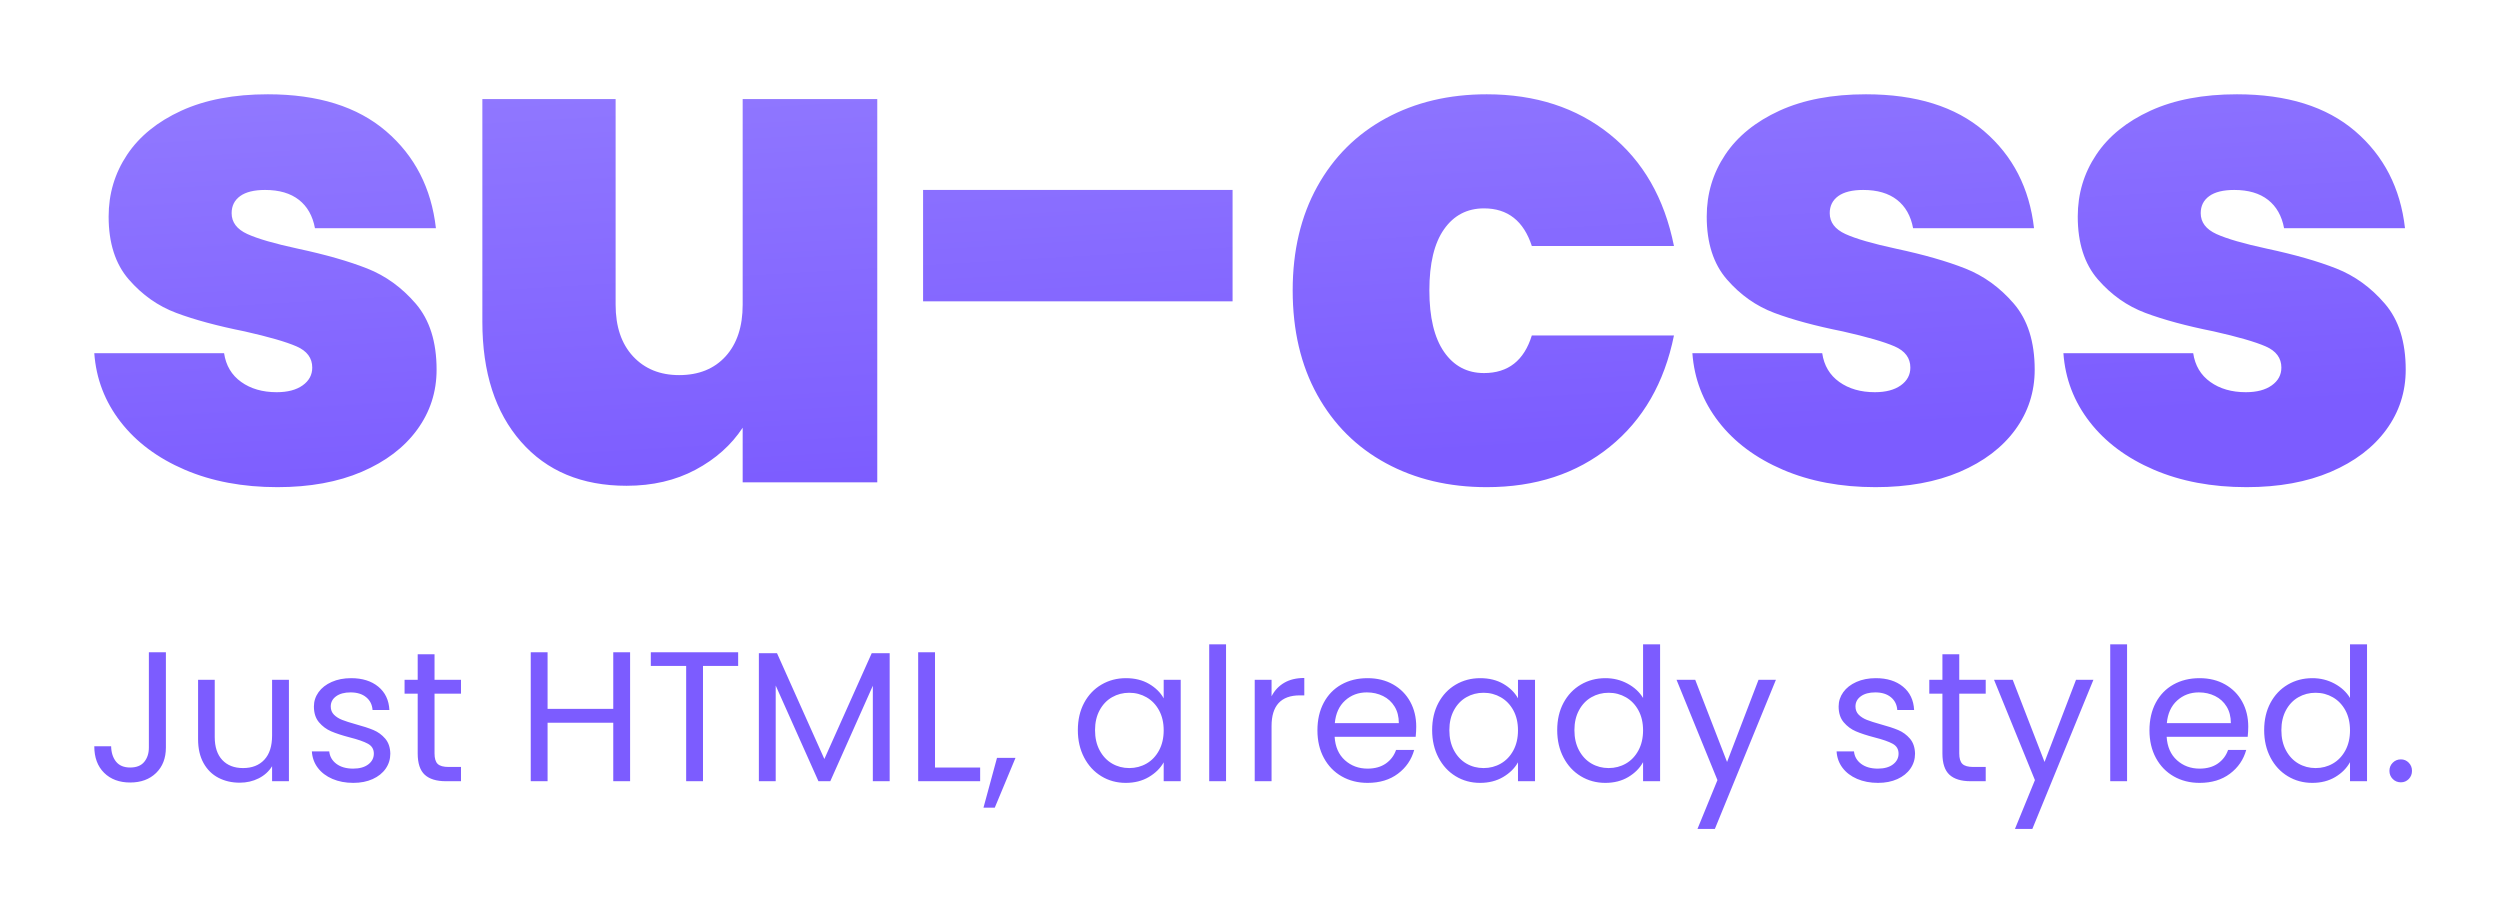
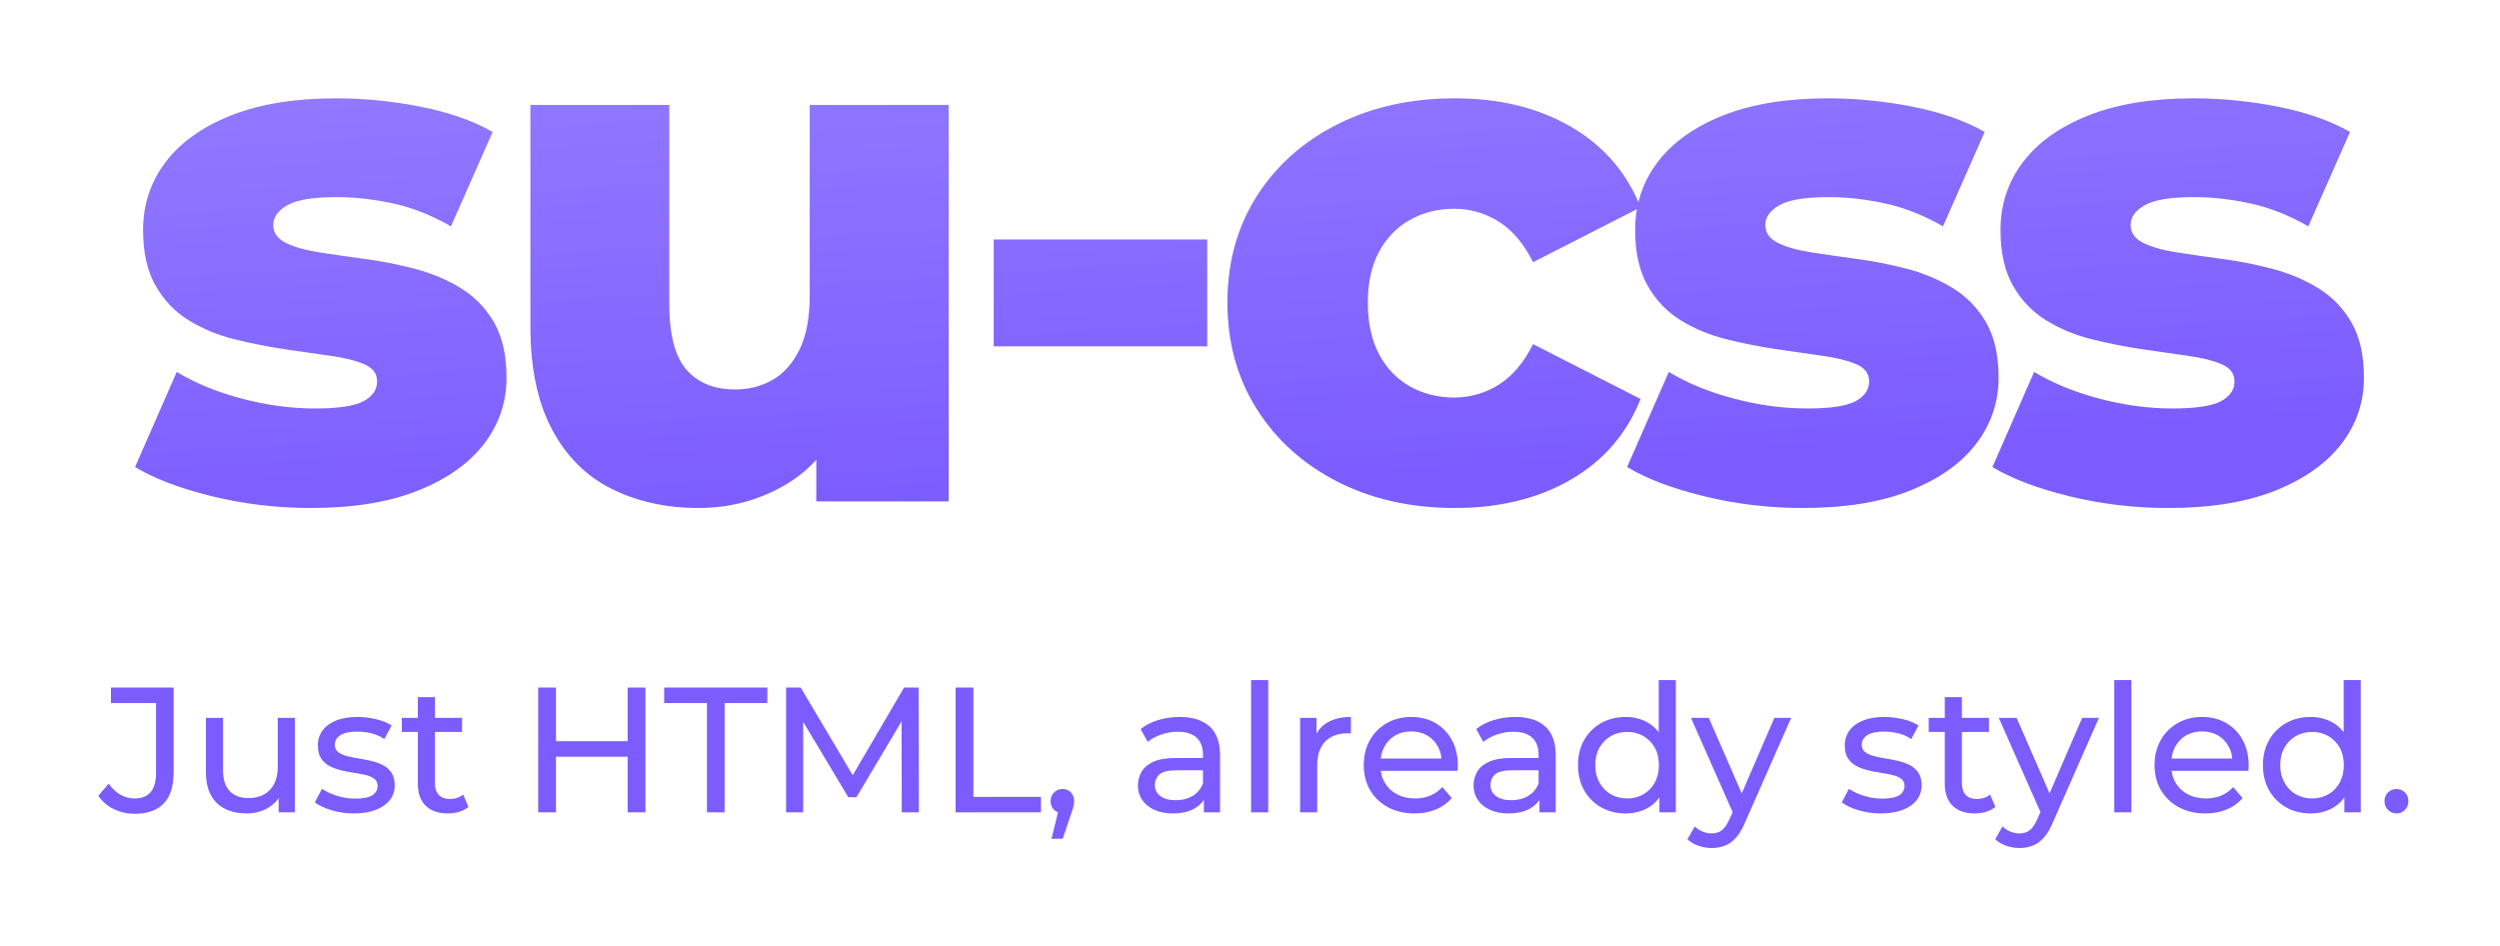
- <svg xmlns="http://www.w3.org/2000/svg" viewBox="0 0 636.35 234.87" width="636.35" height="234.87" role="img" aria-label="SuCSS — Just HTML, already styled.">
+ <svg xmlns="http://www.w3.org/2000/svg" viewBox="0 0 610.25 230.86" width="610.25" height="230.86" role="img" aria-label="SuCSS — Just HTML, already styled.">
  <defs>
    <linearGradient id="word-gradient" x1="0" y1="0" x2="0.35" y2="1">
      <stop offset="0" stop-color="#9179FF" />
      <stop offset="1" stop-color="#7C5CFF" />
    </linearGradient>
-     <linearGradient id="plate-gradient" x1="1" y1="0" x2="0" y2="1">
+     <linearGradient id="plate-gradient" x1="0.85" y1="0" x2="0.15" y2="1">
      <stop offset="0" stop-color="#9179FF" />
+       <stop offset="0.45" stop-color="#7C5CFF" />
      <stop offset="1" stop-color="#6242E0" />
    </linearGradient>
-     <linearGradient id="rim-gradient" x1="1" y1="0" x2="0" y2="1">
-       <stop offset="0" stop-color="#9179FF" />
-       <stop offset="1" stop-color="#7C5CFF" />
-     </linearGradient>
  </defs>
-   <g transform="translate(24 24)">
-     <path d="M46.61 100Q33.39 100 23.04 95.57Q12.7 91.13 6.7 83.39Q0.7 75.65 0 65.91L0 65.91L33.04 65.91Q33.74 70.61 37.39 73.22Q41.04 75.83 46.43 75.83L46.43 75.83Q50.61 75.83 53.04 74.09Q55.48 72.35 55.48 69.57L55.48 69.57Q55.48 65.91 51.48 64.17Q47.48 62.43 38.26 60.35L38.26 60.35Q27.83 58.26 20.87 55.65Q13.91 53.04 8.78 47.13Q3.65 41.22 3.65 31.13L3.65 31.13Q3.65 22.43 8.35 15.39Q13.04 8.35 22.17 4.17Q31.3 0 44.17 0L44.17 0Q63.3 0 74.26 9.39Q85.22 18.78 86.96 34.09L86.96 34.09L56.17 34.09Q55.3 29.39 52.09 26.87Q48.87 24.35 43.48 24.35L43.48 24.35Q39.3 24.35 37.13 25.91Q34.96 27.48 34.96 30.26L34.96 30.26Q34.96 33.74 38.96 35.57Q42.96 37.39 51.83 39.3L51.83 39.3Q62.43 41.57 69.48 44.35Q76.52 47.13 81.83 53.3Q87.13 59.48 87.13 70.09L87.13 70.09Q87.13 78.61 82.17 85.39Q77.22 92.17 68.09 96.09Q58.96 100 46.61 100L46.61 100M165.04 1.22L199.3 1.22L199.3 98.78L165.04 98.78L165.04 84.87Q160.7 91.48 153.04 95.57Q145.39 99.65 135.48 99.65L135.48 99.65Q118.43 99.65 108.61 88.43Q98.78 77.22 98.78 57.91L98.78 57.91L98.78 1.22L132.7 1.22L132.7 53.57Q132.7 61.91 137.13 66.7Q141.57 71.48 148.87 71.48L148.87 71.48Q156.35 71.48 160.7 66.7Q165.04 61.91 165.04 53.57L165.04 53.57L165.04 1.22M210.96 24.35L289.74 24.35L289.74 52.7L210.96 52.7L210.96 24.35M305.04 49.91Q305.04 34.78 311.3 23.48Q317.57 12.17 328.78 6.09Q340 0 354.43 0L354.43 0Q373.04 0 385.74 10.17Q398.43 20.35 402.09 38.61L402.09 38.61L365.91 38.61Q362.78 29.04 353.74 29.04L353.74 29.04Q347.3 29.04 343.57 34.35Q339.83 39.65 339.83 49.91L339.83 49.91Q339.83 60.17 343.57 65.57Q347.3 70.96 353.74 70.96L353.74 70.96Q362.96 70.96 365.91 61.39L365.91 61.39L402.09 61.39Q398.43 79.48 385.74 89.74Q373.04 100 354.43 100L354.43 100Q340 100 328.78 93.91Q317.57 87.83 311.3 76.52Q305.04 65.22 305.04 49.91L305.04 49.91M453.39 100Q440.17 100 429.83 95.57Q419.48 91.13 413.48 83.39Q407.48 75.65 406.78 65.91L406.78 65.91L439.83 65.91Q440.52 70.61 444.17 73.22Q447.83 75.83 453.22 75.83L453.22 75.83Q457.39 75.83 459.83 74.09Q462.26 72.35 462.26 69.57L462.26 69.57Q462.26 65.91 458.26 64.17Q454.26 62.43 445.04 60.35L445.04 60.35Q434.61 58.26 427.65 55.65Q420.7 53.04 415.57 47.13Q410.43 41.22 410.43 31.13L410.43 31.13Q410.43 22.43 415.13 15.39Q419.83 8.35 428.96 4.17Q438.09 0 450.96 0L450.96 0Q470.09 0 481.04 9.39Q492 18.78 493.74 34.09L493.74 34.09L462.96 34.09Q462.09 29.39 458.87 26.87Q455.65 24.35 450.26 24.35L450.26 24.35Q446.09 24.35 443.91 25.91Q441.74 27.48 441.74 30.26L441.74 30.26Q441.74 33.74 445.74 35.57Q449.74 37.39 458.61 39.3L458.61 39.3Q469.22 41.57 476.26 44.35Q483.3 47.13 488.61 53.3Q493.91 59.48 493.91 70.09L493.91 70.09Q493.91 78.61 488.96 85.39Q484 92.17 474.87 96.09Q465.74 100 453.39 100L453.39 100M547.83 100Q534.61 100 524.26 95.57Q513.91 91.13 507.91 83.39Q501.91 75.65 501.22 65.91L501.22 65.91L534.26 65.91Q534.96 70.61 538.61 73.22Q542.26 75.83 547.65 75.83L547.65 75.83Q551.83 75.83 554.26 74.09Q556.7 72.35 556.7 69.57L556.7 69.57Q556.7 65.91 552.7 64.17Q548.7 62.43 539.48 60.35L539.48 60.35Q529.04 58.26 522.09 55.65Q515.13 53.04 510 47.13Q504.87 41.22 504.87 31.13L504.87 31.13Q504.87 22.43 509.57 15.39Q514.26 8.35 523.39 4.17Q532.52 0 545.39 0L545.39 0Q564.52 0 575.48 9.39Q586.43 18.78 588.17 34.09L588.17 34.09L557.39 34.09Q556.52 29.39 553.3 26.87Q550.09 24.35 544.7 24.35L544.7 24.35Q540.52 24.35 538.35 25.91Q536.17 27.48 536.17 30.26L536.17 30.26Q536.17 33.74 540.17 35.57Q544.17 37.39 553.04 39.3L553.04 39.3Q563.65 41.57 570.7 44.35Q577.74 47.13 583.04 53.3Q588.35 59.48 588.35 70.09L588.35 70.09Q588.35 78.61 583.39 85.39Q578.43 92.17 569.3 96.09Q560.17 100 547.83 100L547.83 100" fill="url(#word-gradient)" />
-     <g transform="translate(0 140) scale(0.47)">
-       <path d="M29.56 4.31L38.78 4.31L38.78 55.91Q38.78 64.53 33.47 69.69Q28.16 74.85 19.44 74.85L19.44 74.85Q10.62 74.85 5.31 69.59Q0 64.33 0 55.21L0 55.21L9.12 55.21Q9.22 60.32 11.77 63.53Q14.33 66.73 19.44 66.73L19.44 66.73Q24.55 66.73 27.05 63.68Q29.56 60.62 29.56 55.91L29.56 55.91L29.56 4.31M96.29 19.24L105.41 19.24L105.41 74.15L96.29 74.15L96.29 66.03Q93.69 70.24 89.03 72.6Q84.37 74.95 78.76 74.95L78.76 74.95Q72.34 74.95 67.23 72.29Q62.12 69.64 59.17 64.33Q56.21 59.02 56.21 51.4L56.21 51.4L56.21 19.24L65.23 19.24L65.23 50.2Q65.23 58.32 69.34 62.68Q73.45 67.03 80.56 67.03L80.56 67.03Q87.88 67.03 92.08 62.53Q96.29 58.02 96.29 49.4L96.29 49.4L96.29 19.24M140.28 75.05Q133.97 75.05 128.96 72.9Q123.95 70.74 121.04 66.88Q118.14 63.03 117.84 58.02L117.84 58.02L127.25 58.02Q127.66 62.12 131.11 64.73Q134.57 67.33 140.18 67.33L140.18 67.33Q145.39 67.33 148.4 65.03Q151.4 62.73 151.4 59.22L151.4 59.22Q151.4 55.61 148.2 53.86Q144.99 52.1 138.28 50.4L138.28 50.4Q132.16 48.8 128.31 47.14Q124.45 45.49 121.69 42.23Q118.94 38.98 118.94 33.67L118.94 33.67Q118.94 29.46 121.44 25.95Q123.95 22.44 128.56 20.39Q133.17 18.34 139.08 18.34L139.08 18.34Q148.2 18.34 153.81 22.95Q159.42 27.56 159.82 35.57L159.82 35.57L150.7 35.57Q150.4 31.26 147.24 28.66Q144.09 26.05 138.78 26.05L138.78 26.05Q133.87 26.05 130.96 28.16Q128.06 30.26 128.06 33.67L128.06 33.67Q128.06 36.37 129.81 38.13Q131.56 39.88 134.22 40.93Q136.87 41.98 141.58 43.29L141.58 43.29Q147.49 44.89 151.2 46.44Q154.91 48 157.57 51.1Q160.22 54.21 160.32 59.22L160.32 59.22Q160.32 63.73 157.82 67.33Q155.31 70.94 150.75 73Q146.19 75.05 140.28 75.05L140.28 75.05M198.6 26.75L184.27 26.75L184.27 59.12Q184.27 63.13 185.97 64.78Q187.68 66.43 191.88 66.43L191.88 66.43L198.6 66.43L198.6 74.15L190.38 74.15Q182.77 74.15 178.96 70.64Q175.15 67.13 175.15 59.12L175.15 59.12L175.15 26.75L168.04 26.75L168.04 19.24L175.15 19.24L175.15 5.41L184.27 5.41L184.27 19.24L198.6 19.24L198.6 26.75M281.06 4.31L290.18 4.31L290.18 74.15L281.06 74.15L281.06 42.48L245.49 42.48L245.49 74.15L236.37 74.15L236.37 4.31L245.49 4.31L245.49 34.97L281.06 34.97L281.06 4.31M301.4 4.31L348.7 4.31L348.7 11.72L329.66 11.72L329.66 74.15L320.54 74.15L320.54 11.72L301.4 11.72L301.4 4.31M421.04 4.81L430.76 4.81L430.76 74.15L421.64 74.15L421.64 22.44L398.6 74.15L392.18 74.15L369.04 22.34L369.04 74.15L359.92 74.15L359.92 4.81L369.74 4.81L395.39 62.12L421.04 4.81M455.31 4.31L455.31 66.73L479.76 66.73L479.76 74.15L446.19 74.15L446.19 4.31L455.31 4.31M488.88 61.52L498.9 61.52L487.68 88.48L481.56 88.48L488.88 61.52M532.67 46.49Q532.67 38.08 536.07 31.71Q539.48 25.35 545.44 21.84Q551.4 18.34 558.72 18.34L558.72 18.34Q565.93 18.34 571.24 21.44Q576.55 24.55 579.16 29.26L579.16 29.26L579.16 19.24L588.38 19.24L588.38 74.15L579.16 74.15L579.16 63.93Q576.45 68.74 571.09 71.89Q565.73 75.05 558.62 75.05L558.62 75.05Q551.3 75.05 545.39 71.44Q539.48 67.84 536.07 61.32Q532.67 54.81 532.67 46.49L532.67 46.49M579.16 46.59Q579.16 40.38 576.65 35.77Q574.15 31.16 569.89 28.71Q565.63 26.25 560.52 26.25L560.52 26.25Q555.41 26.25 551.2 28.66Q546.99 31.06 544.49 35.67Q541.98 40.28 541.98 46.49L541.98 46.49Q541.98 52.81 544.49 57.46Q546.99 62.12 551.2 64.58Q555.41 67.03 560.52 67.03L560.52 67.03Q565.63 67.03 569.89 64.58Q574.15 62.12 576.65 57.46Q579.16 52.81 579.16 46.59L579.16 46.59M603.81 0L612.93 0L612.93 74.15L603.81 74.15L603.81 0M637.58 28.16Q639.98 23.45 644.44 20.84Q648.9 18.24 655.31 18.24L655.31 18.24L655.31 27.66L652.91 27.66Q637.58 27.66 637.58 44.29L637.58 44.29L637.58 74.15L628.46 74.15L628.46 19.24L637.58 19.24L637.58 28.16M715.93 44.59Q715.93 47.19 715.63 50.1L715.63 50.1L671.74 50.1Q672.24 58.22 677.3 62.78Q682.36 67.33 689.58 67.33L689.58 67.33Q695.49 67.33 699.45 64.58Q703.41 61.82 705.01 57.21L705.01 57.21L714.83 57.21Q712.63 65.13 706.01 70.09Q699.4 75.05 689.58 75.05L689.58 75.05Q681.76 75.05 675.6 71.54Q669.44 68.04 665.93 61.57Q662.42 55.11 662.42 46.59L662.42 46.59Q662.42 38.08 665.83 31.66Q669.24 25.25 675.4 21.79Q681.56 18.34 689.58 18.34L689.58 18.34Q697.39 18.34 703.41 21.74Q709.42 25.15 712.68 31.11Q715.93 37.07 715.93 44.59L715.93 44.59M706.51 42.69Q706.51 37.47 704.21 33.72Q701.9 29.96 697.95 28.01Q693.99 26.05 689.18 26.05L689.18 26.05Q682.26 26.05 677.4 30.46Q672.55 34.87 671.84 42.69L671.84 42.69L706.51 42.69M724.55 46.49Q724.55 38.08 727.96 31.71Q731.36 25.35 737.32 21.84Q743.29 18.34 750.6 18.34L750.6 18.34Q757.82 18.34 763.13 21.44Q768.44 24.55 771.04 29.26L771.04 29.26L771.04 19.24L780.26 19.24L780.26 74.15L771.04 74.15L771.04 63.93Q768.34 68.74 762.98 71.89Q757.62 75.05 750.5 75.05L750.5 75.05Q743.19 75.05 737.27 71.44Q731.36 67.84 727.96 61.32Q724.55 54.81 724.55 46.49L724.55 46.49M771.04 46.59Q771.04 40.38 768.54 35.77Q766.03 31.16 761.77 28.71Q757.52 26.25 752.4 26.25L752.4 26.25Q747.29 26.25 743.09 28.66Q738.88 31.06 736.37 35.67Q733.87 40.28 733.87 46.49L733.87 46.49Q733.87 52.81 736.37 57.46Q738.88 62.12 743.09 64.58Q747.29 67.03 752.4 67.03L752.4 67.03Q757.52 67.03 761.77 64.58Q766.03 62.12 768.54 57.46Q771.04 52.81 771.04 46.59L771.04 46.59M792.28 46.49Q792.28 38.08 795.69 31.71Q799.1 25.35 805.06 21.84Q811.02 18.34 818.44 18.34L818.44 18.34Q824.85 18.34 830.36 21.29Q835.87 24.25 838.78 29.06L838.78 29.06L838.78 0L848 0L848 74.15L838.78 74.15L838.78 63.83Q836.07 68.74 830.76 71.89Q825.45 75.05 818.34 75.05L818.34 75.05Q811.02 75.05 805.06 71.44Q799.1 67.84 795.69 61.32Q792.28 54.81 792.28 46.49L792.28 46.49M838.78 46.59Q838.78 40.38 836.27 35.77Q833.77 31.16 829.51 28.71Q825.25 26.25 820.14 26.25L820.14 26.25Q815.03 26.25 810.82 28.66Q806.61 31.06 804.11 35.67Q801.6 40.28 801.6 46.49L801.6 46.49Q801.6 52.81 804.11 57.46Q806.61 62.12 810.82 64.58Q815.03 67.03 820.14 67.03L820.14 67.03Q825.25 67.03 829.51 64.58Q833.77 62.12 836.27 57.46Q838.78 52.81 838.78 46.59L838.78 46.59M901.3 19.24L910.72 19.24L877.66 100L868.24 100L879.06 73.55L856.91 19.24L867.03 19.24L884.27 63.73L901.3 19.24M966.03 75.05Q959.72 75.05 954.71 72.9Q949.7 70.74 946.79 66.88Q943.89 63.03 943.59 58.02L943.59 58.02L953.01 58.02Q953.41 62.12 956.86 64.73Q960.32 67.33 965.93 67.33L965.93 67.33Q971.14 67.33 974.15 65.03Q977.15 62.73 977.15 59.22L977.15 59.22Q977.15 55.61 973.95 53.86Q970.74 52.1 964.03 50.4L964.03 50.4Q957.92 48.8 954.06 47.14Q950.2 45.49 947.44 42.23Q944.69 38.98 944.69 33.67L944.69 33.67Q944.69 29.46 947.19 25.95Q949.7 22.44 954.31 20.39Q958.92 18.34 964.83 18.34L964.83 18.34Q973.95 18.34 979.56 22.95Q985.17 27.56 985.57 35.57L985.57 35.57L976.45 35.57Q976.15 31.26 973 28.66Q969.84 26.05 964.53 26.05L964.53 26.05Q959.62 26.05 956.71 28.16Q953.81 30.26 953.81 33.67L953.81 33.67Q953.81 36.37 955.56 38.13Q957.31 39.88 959.97 40.93Q962.63 41.98 967.33 43.29L967.33 43.29Q973.25 44.89 976.95 46.44Q980.66 48 983.32 51.1Q985.97 54.21 986.07 59.22L986.07 59.22Q986.07 63.73 983.57 67.33Q981.06 70.94 976.5 73Q971.94 75.05 966.03 75.05L966.03 75.05M1024.35 26.75L1010.02 26.75L1010.02 59.12Q1010.02 63.13 1011.72 64.78Q1013.43 66.43 1017.64 66.43L1017.64 66.43L1024.35 66.43L1024.35 74.15L1016.13 74.15Q1008.52 74.15 1004.71 70.64Q1000.9 67.13 1000.9 59.12L1000.9 59.12L1000.9 26.75L993.79 26.75L993.79 19.24L1000.9 19.24L1000.9 5.41L1010.02 5.41L1010.02 19.24L1024.35 19.24L1024.35 26.75M1073.25 19.24L1082.67 19.24L1049.6 100L1040.18 100L1051 73.55L1028.86 19.24L1038.98 19.24L1056.21 63.73L1073.25 19.24M1091.78 0L1100.9 0L1100.9 74.15L1091.78 74.15L1091.78 0M1166.53 44.59Q1166.53 47.19 1166.23 50.1L1166.23 50.1L1122.34 50.1Q1122.85 58.22 1127.91 62.78Q1132.97 67.33 1140.18 67.33L1140.18 67.33Q1146.09 67.33 1150.05 64.58Q1154.01 61.82 1155.61 57.21L1155.61 57.21L1165.43 57.21Q1163.23 65.13 1156.61 70.09Q1150 75.05 1140.18 75.05L1140.18 75.05Q1132.36 75.05 1126.2 71.54Q1120.04 68.04 1116.53 61.57Q1113.03 55.11 1113.03 46.59L1113.03 46.59Q1113.03 38.08 1116.43 31.66Q1119.84 25.25 1126 21.79Q1132.16 18.34 1140.18 18.34L1140.18 18.34Q1148 18.34 1154.01 21.74Q1160.02 25.15 1163.28 31.11Q1166.53 37.07 1166.53 44.59L1166.53 44.59M1157.11 42.69Q1157.11 37.47 1154.81 33.72Q1152.51 29.96 1148.55 28.01Q1144.59 26.05 1139.78 26.05L1139.78 26.05Q1132.87 26.05 1128.01 30.46Q1123.15 34.87 1122.44 42.69L1122.44 42.69L1157.11 42.69M1175.15 46.49Q1175.15 38.08 1178.56 31.71Q1181.96 25.35 1187.93 21.84Q1193.89 18.34 1201.3 18.34L1201.3 18.34Q1207.72 18.34 1213.23 21.29Q1218.74 24.25 1221.64 29.06L1221.64 29.06L1221.64 0L1230.86 0L1230.86 74.15L1221.64 74.15L1221.64 63.83Q1218.94 68.74 1213.63 71.89Q1208.32 75.05 1201.2 75.05L1201.2 75.05Q1193.89 75.05 1187.93 71.44Q1181.96 67.84 1178.56 61.32Q1175.15 54.81 1175.15 46.49L1175.15 46.49M1221.64 46.59Q1221.64 40.38 1219.14 35.77Q1216.63 31.16 1212.37 28.71Q1208.12 26.25 1203.01 26.25L1203.01 26.25Q1197.9 26.25 1193.69 28.66Q1189.48 31.06 1186.97 35.67Q1184.47 40.28 1184.47 46.49L1184.47 46.49Q1184.47 52.81 1186.97 57.46Q1189.48 62.12 1193.69 64.58Q1197.9 67.03 1203.01 67.03L1203.01 67.03Q1208.12 67.03 1212.37 64.58Q1216.63 62.12 1219.14 57.46Q1221.64 52.81 1221.64 46.59L1221.64 46.59M1249.2 74.75Q1246.59 74.75 1244.79 72.95Q1242.99 71.14 1242.99 68.54L1242.99 68.54Q1242.99 65.93 1244.79 64.13Q1246.59 62.32 1249.2 62.32L1249.2 62.32Q1251.7 62.32 1253.46 64.13Q1255.21 65.93 1255.21 68.54L1255.21 68.54Q1255.21 71.14 1253.46 72.95Q1251.7 74.75 1249.2 74.75L1249.2 74.75" fill="#7C5CFF" />
+   <g transform="translate(32.98 24)">
+     <path d="M42.86 100L42.86 100Q30.54 100 18.84 97.14Q7.14 94.29 0 90L0 90L10.18 66.79Q16.96 70.89 26.07 73.3Q35.18 75.71 43.93 75.71L43.93 75.71Q52.5 75.71 55.8 73.93Q59.11 72.14 59.11 69.11L59.11 69.11Q59.11 66.25 55.98 64.91Q52.86 63.57 47.77 62.86Q42.68 62.14 36.61 61.25Q30.54 60.36 24.38 58.84Q18.21 57.32 13.13 54.2Q8.04 51.07 5 45.71Q1.96 40.36 1.96 32.14L1.96 32.14Q1.96 22.86 7.41 15.63Q12.86 8.39 23.39 4.2Q33.93 0 49.11 0L49.11 0Q59.29 0 69.73 2.05Q80.18 4.11 87.32 8.21L87.32 8.21L77.14 31.25Q70 27.14 62.86 25.63Q55.71 24.11 49.29 24.11L49.29 24.11Q40.71 24.11 37.23 26.07Q33.75 28.04 33.75 30.89L33.75 30.89Q33.75 33.75 36.79 35.27Q39.82 36.79 44.91 37.59Q50 38.39 56.07 39.2Q62.14 40 68.3 41.61Q74.46 43.21 79.55 46.34Q84.64 49.46 87.68 54.73Q90.71 60 90.71 68.21L90.71 68.21Q90.71 77.14 85.27 84.29Q79.82 91.43 69.2 95.71Q58.57 100 42.86 100M137.61 100L137.61 100Q125.82 100 116.45 95.36Q107.07 90.71 101.8 80.8Q96.54 70.89 96.54 55.71L96.54 55.71L96.54 1.61L130.46 1.61L130.46 50.18Q130.46 61.43 134.66 66.25Q138.86 71.07 146.54 71.07L146.54 71.07Q151.54 71.07 155.64 68.75Q159.75 66.43 162.25 61.34Q164.75 56.25 164.75 48.21L164.75 48.21L164.75 1.61L198.68 1.61L198.68 98.39L166.36 98.39L166.36 71.07L172.61 78.75Q167.61 89.46 158.14 94.73Q148.68 100 137.61 100M261.82 60.54L209.68 60.54L209.68 34.46L261.82 34.46L261.82 60.54M322.29 100L322.29 100Q306.21 100 293.63 93.57Q281.04 87.14 273.89 75.8Q266.75 64.46 266.75 49.82L266.75 49.82Q266.75 35.18 273.89 23.93Q281.04 12.68 293.63 6.34Q306.21 0 322.29 0L322.29 0Q338.71 0 350.68 6.96Q362.64 13.93 367.64 26.61L367.64 26.61L341.39 40Q338 33.21 333 30.09Q328 26.96 322.11 26.96L322.11 26.96Q316.21 26.96 311.39 29.64Q306.57 32.32 303.8 37.41Q301.04 42.5 301.04 49.82L301.04 49.82Q301.04 57.32 303.8 62.5Q306.57 67.68 311.39 70.36Q316.21 73.04 322.11 73.04L322.11 73.04Q328 73.04 333 69.91Q338 66.79 341.39 60L341.39 60L367.64 73.39Q362.64 86.07 350.68 93.04Q338.71 100 322.29 100M407.21 100L407.21 100Q394.89 100 383.2 97.14Q371.5 94.29 364.36 90L364.36 90L374.54 66.79Q381.32 70.89 390.43 73.3Q399.54 75.71 408.29 75.71L408.29 75.71Q416.86 75.71 420.16 73.93Q423.46 72.14 423.46 69.11L423.46 69.11Q423.46 66.25 420.34 64.91Q417.21 63.57 412.13 62.86Q407.04 62.14 400.96 61.25Q394.89 60.36 388.73 58.84Q382.57 57.32 377.48 54.2Q372.39 51.07 369.36 45.71Q366.32 40.36 366.32 32.14L366.32 32.14Q366.32 22.86 371.77 15.63Q377.21 8.39 387.75 4.2Q398.29 0 413.46 0L413.46 0Q423.64 0 434.09 2.05Q444.54 4.11 451.68 8.21L451.68 8.21L441.5 31.25Q434.36 27.14 427.21 25.63Q420.07 24.11 413.64 24.11L413.64 24.11Q405.07 24.11 401.59 26.07Q398.11 28.04 398.11 30.89L398.11 30.89Q398.11 33.75 401.14 35.27Q404.18 36.79 409.27 37.59Q414.36 38.39 420.43 39.2Q426.5 40 432.66 41.61Q438.82 43.21 443.91 46.34Q449 49.46 452.04 54.73Q455.07 60 455.07 68.21L455.07 68.21Q455.07 77.14 449.63 84.29Q444.18 91.43 433.55 95.71Q422.93 100 407.21 100M496.43 100L496.43 100Q484.11 100 472.41 97.14Q460.71 94.29 453.57 90L453.57 90L463.75 66.79Q470.54 70.89 479.64 73.3Q488.75 75.71 497.5 75.71L497.5 75.71Q506.07 75.71 509.38 73.93Q512.68 72.14 512.68 69.11L512.68 69.11Q512.68 66.25 509.55 64.91Q506.43 63.57 501.34 62.86Q496.25 62.14 490.18 61.25Q484.11 60.36 477.95 58.84Q471.79 57.32 466.7 54.2Q461.61 51.07 458.57 45.71Q455.54 40.36 455.54 32.14L455.54 32.14Q455.54 22.86 460.98 15.63Q466.43 8.39 476.96 4.2Q487.5 0 502.68 0L502.68 0Q512.86 0 523.3 2.05Q533.75 4.11 540.89 8.21L540.89 8.21L530.71 31.25Q523.57 27.14 516.43 25.63Q509.29 24.11 502.86 24.11L502.86 24.11Q494.29 24.11 490.8 26.07Q487.32 28.04 487.32 30.89L487.32 30.89Q487.32 33.75 490.36 35.27Q493.39 36.79 498.48 37.59Q503.57 38.39 509.64 39.2Q515.71 40 521.88 41.61Q528.04 43.21 533.13 46.34Q538.21 49.46 541.25 54.73Q544.29 60 544.29 68.21L544.29 68.21Q544.29 77.14 538.84 84.29Q533.39 91.43 522.77 95.71Q512.14 100 496.43 100" fill="url(#word-gradient)" />
+     <g transform="translate(-8.98 142) scale(0.41)">
+       <path d="M21.66 79.62L21.66 79.62Q15.07 79.62 9.34 76.86Q3.61 74.1 0 68.9L0 68.9L6.16 61.68Q9.24 65.92 13.11 68.21Q16.99 70.49 21.66 70.49L21.66 70.49Q34.39 70.49 34.39 55.41L34.39 55.41L34.39 13.69L7.54 13.69L7.54 4.46L44.9 4.46L44.9 54.88Q44.9 67.3 39.01 73.46Q33.12 79.62 21.66 79.62M88.32 79.41L88.32 79.41Q81.1 79.41 75.64 76.75Q70.17 74.1 67.14 68.63Q64.12 63.16 64.12 54.88L64.12 54.88L64.12 22.51L74.31 22.51L74.31 53.72Q74.31 62 78.29 66.14Q82.27 70.28 89.49 70.28L89.49 70.28Q94.8 70.28 98.73 68.1Q102.65 65.92 104.78 61.73Q106.9 57.54 106.9 51.59L106.9 51.59L106.9 22.51L117.09 22.51L117.09 78.77L107.43 78.77L107.43 63.59L109.02 67.62Q106.26 73.25 100.74 76.33Q95.22 79.41 88.32 79.41M152.23 79.41L152.23 79.41Q145.22 79.41 138.91 77.49Q132.59 75.58 128.98 72.82L128.98 72.82L133.23 64.76Q136.84 67.2 142.14 68.9Q147.45 70.59 152.97 70.59L152.97 70.59Q160.08 70.59 163.22 68.58Q166.35 66.56 166.35 62.95L166.35 62.95Q166.35 60.3 164.44 58.81Q162.53 57.32 159.39 56.58Q156.26 55.84 152.44 55.25Q148.62 54.67 144.8 53.77Q140.98 52.87 137.79 51.22Q134.61 49.58 132.7 46.66Q130.79 43.74 130.79 38.85L130.79 38.85Q130.79 33.76 133.65 29.94Q136.52 26.11 141.77 24.04Q147.03 21.97 154.25 21.97L154.25 21.97Q159.77 21.97 165.45 23.3Q171.13 24.63 174.73 27.07L174.73 27.07L170.38 35.14Q166.56 32.59 162.42 31.63Q158.28 30.68 154.14 30.68L154.14 30.68Q147.45 30.68 144.16 32.86Q140.87 35.03 140.87 38.43L140.87 38.43Q140.87 41.3 142.83 42.83Q144.8 44.37 147.93 45.22Q151.06 46.07 154.88 46.66Q158.7 47.24 162.53 48.14Q166.35 49.04 169.48 50.64Q172.61 52.23 174.58 55.1Q176.54 57.96 176.54 62.74L176.54 62.74Q176.54 67.83 173.57 71.55Q170.59 75.27 165.18 77.34Q159.77 79.41 152.23 79.41M208.17 79.41L208.17 79.41Q199.68 79.41 195.01 74.84Q190.34 70.28 190.34 61.78L190.34 61.78L190.34 10.19L200.53 10.19L200.53 61.36Q200.53 65.92 202.81 68.37Q205.1 70.81 209.34 70.81L209.34 70.81Q214.12 70.81 217.3 68.15L217.3 68.15L220.49 75.48Q218.15 77.49 214.92 78.45Q211.68 79.41 208.17 79.41M216.67 30.89L180.79 30.89L180.79 22.51L216.67 22.51L216.67 30.89M325.9 78.77L315.29 78.77L315.29 4.46L325.9 4.46L325.9 78.77M272.61 78.77L262 78.77L262 4.46L272.61 4.46L272.61 78.77M316.24 45.65L271.55 45.65L271.55 36.41L316.24 36.41L316.24 45.65M373.04 78.77L362.53 78.77L362.53 13.69L337.05 13.69L337.05 4.46L398.51 4.46L398.51 13.69L373.04 13.69L373.04 78.77M419.85 78.77L409.66 78.77L409.66 4.46L418.37 4.46L451.7 60.62L447.03 60.62L479.94 4.46L488.64 4.46L488.75 78.77L478.56 78.77L478.45 20.49L480.89 20.49L451.59 69.75L446.71 69.75L417.2 20.49L419.85 20.49L419.85 78.77M561.46 78.77L510.62 78.77L510.62 4.46L521.23 4.46L521.23 69.53L561.46 69.53L561.46 78.77M574.42 94.48L567.73 94.48L573.04 73.04L574.42 79.19Q571.34 79.19 569.27 77.28Q567.2 75.37 567.2 72.08L567.2 72.08Q567.2 68.9 569.27 66.88Q571.34 64.86 574.31 64.86L574.31 64.86Q577.39 64.86 579.3 66.93Q581.21 69 581.21 72.08L581.21 72.08Q581.21 73.14 581.05 74.15Q580.89 75.16 580.52 76.49Q580.15 77.81 579.41 79.72L579.41 79.72L574.42 94.48M668.15 78.77L658.49 78.77L658.49 66.88L657.96 64.65L657.96 44.37Q657.96 37.9 654.19 34.34Q650.42 30.79 642.89 30.79L642.89 30.79Q637.9 30.79 633.12 32.43Q628.34 34.08 625.05 36.84L625.05 36.84L620.81 29.19Q625.16 25.69 631.26 23.83Q637.37 21.97 644.06 21.97L644.06 21.97Q655.63 21.97 661.89 27.6Q668.15 33.23 668.15 44.8L668.15 44.8L668.15 78.77M640.02 79.41L640.02 79.41Q633.76 79.41 629.03 77.28Q624.31 75.16 621.76 71.39Q619.21 67.62 619.21 62.85L619.21 62.85Q619.21 58.28 621.39 54.56Q623.57 50.85 628.5 48.62Q633.44 46.39 641.83 46.39L641.83 46.39L659.66 46.39L659.66 53.72L642.25 53.72Q634.61 53.72 631.95 56.26Q629.3 58.81 629.3 62.42L629.3 62.42Q629.3 66.56 632.59 69.06Q635.88 71.55 641.72 71.55L641.72 71.55Q647.45 71.55 651.75 69Q656.05 66.45 657.96 61.57L657.96 61.57L659.98 68.58Q657.96 73.57 652.87 76.49Q647.77 79.41 640.02 79.41M696.82 78.77L686.62 78.77L686.62 0L696.82 0L696.82 78.77M726.01 78.77L715.82 78.77L715.82 22.51L725.58 22.51L725.58 37.79L724.63 33.97Q726.96 28.13 732.48 25.05Q738 21.97 746.07 21.97L746.07 21.97L746.07 31.85Q745.44 31.74 744.85 31.74Q744.27 31.74 743.74 31.74L743.74 31.74Q735.56 31.74 730.79 36.62Q726.01 41.51 726.01 50.74L726.01 50.74L726.01 78.77M783.97 79.41L783.97 79.41Q774.95 79.41 768.1 75.69Q761.25 71.97 757.48 65.5Q753.72 59.02 753.72 50.64L753.72 50.64Q753.72 42.25 757.38 35.77Q761.04 29.3 767.46 25.64Q773.89 21.97 781.95 21.97L781.95 21.97Q790.13 21.97 796.39 25.58Q802.65 29.19 806.21 35.72Q809.77 42.25 809.77 50.96L809.77 50.96Q809.77 51.59 809.71 52.44Q809.66 53.29 809.55 54.03L809.55 54.03L761.68 54.03L761.68 46.71L804.25 46.71L800.11 49.26Q800.21 43.84 797.88 39.6Q795.54 35.35 791.45 32.96Q787.37 30.57 781.95 30.57L781.95 30.57Q776.65 30.57 772.51 32.96Q768.37 35.35 766.03 39.65Q763.69 43.95 763.69 49.47L763.69 49.47L763.69 51.17Q763.69 56.79 766.3 61.2Q768.9 65.61 773.57 68.05Q778.24 70.49 784.29 70.49L784.29 70.49Q789.28 70.49 793.37 68.79Q797.45 67.09 800.53 63.69L800.53 63.69L806.16 70.28Q802.34 74.73 796.66 77.07Q790.98 79.41 783.97 79.41M868.05 78.77L858.39 78.77L858.39 66.88L857.86 64.65L857.86 44.37Q857.86 37.9 854.09 34.34Q850.32 30.79 842.78 30.79L842.78 30.79Q837.79 30.79 833.01 32.43Q828.24 34.08 824.95 36.84L824.95 36.84L820.7 29.19Q825.05 25.69 831.16 23.83Q837.26 21.97 843.95 21.97L843.95 21.97Q855.52 21.97 861.78 27.6Q868.05 33.23 868.05 44.8L868.05 44.8L868.05 78.77M839.92 79.41L839.92 79.41Q833.65 79.41 828.93 77.28Q824.2 75.16 821.66 71.39Q819.11 67.62 819.11 62.85L819.11 62.85Q819.11 58.28 821.28 54.56Q823.46 50.85 828.4 48.62Q833.33 46.39 841.72 46.39L841.72 46.39L859.55 46.39L859.55 53.72L842.14 53.72Q834.5 53.72 831.85 56.26Q829.19 58.81 829.19 62.42L829.19 62.42Q829.19 66.56 832.48 69.06Q835.77 71.55 841.61 71.55L841.61 71.55Q847.35 71.55 851.65 69Q855.94 66.45 857.86 61.57L857.86 61.57L859.87 68.58Q857.86 73.57 852.76 76.49Q847.66 79.41 839.92 79.41M909.77 79.41L909.77 79.41Q901.59 79.41 895.17 75.8Q888.75 72.19 885.03 65.71Q881.32 59.24 881.32 50.64L881.32 50.64Q881.32 42.04 885.03 35.62Q888.75 29.19 895.17 25.58Q901.59 21.97 909.77 21.97L909.77 21.97Q916.88 21.97 922.61 25.16Q928.34 28.34 931.79 34.71Q935.24 41.08 935.24 50.64L935.24 50.64Q935.24 60.19 931.9 66.56Q928.56 72.93 922.82 76.17Q917.09 79.41 909.77 79.41M910.62 70.49L910.62 70.49Q915.92 70.49 920.22 68.05Q924.52 65.61 927.02 61.09Q929.51 56.58 929.51 50.64L929.51 50.64Q929.51 44.59 927.02 40.18Q924.52 35.77 920.22 33.33Q915.92 30.89 910.62 30.89L910.62 30.89Q905.2 30.89 900.96 33.33Q896.71 35.77 894.16 40.18Q891.61 44.59 891.61 50.64L891.61 50.64Q891.61 56.58 894.16 61.09Q896.71 65.61 900.96 68.05Q905.2 70.49 910.62 70.49M939.6 78.77L929.83 78.77L929.83 63.59L930.47 50.53L929.41 37.47L929.41 0L939.6 0L939.6 78.77M960.93 100L960.93 100Q956.9 100 953.08 98.67Q949.26 97.35 946.5 94.8L946.5 94.8L950.85 87.15Q952.97 89.17 955.52 90.23Q958.07 91.3 960.93 91.3L960.93 91.3Q964.65 91.3 967.09 89.38Q969.53 87.47 971.66 82.59L971.66 82.59L975.16 74.84L976.22 73.57L998.3 22.51L1008.28 22.51L981 84.39Q978.56 90.34 975.53 93.74Q972.51 97.13 968.9 98.57Q965.29 100 960.93 100M981.1 72.61L974.31 80.57L948.62 22.51L959.24 22.51L981.1 72.61M1061.68 79.41L1061.68 79.41Q1054.67 79.41 1048.35 77.49Q1042.04 75.58 1038.43 72.82L1038.43 72.82L1042.68 64.76Q1046.28 67.2 1051.59 68.9Q1056.9 70.59 1062.42 70.59L1062.42 70.59Q1069.53 70.59 1072.66 68.58Q1075.8 66.56 1075.8 62.95L1075.8 62.95Q1075.8 60.3 1073.89 58.81Q1071.97 57.32 1068.84 56.58Q1065.71 55.84 1061.89 55.25Q1058.07 54.67 1054.25 53.77Q1050.42 52.87 1047.24 51.22Q1044.06 49.58 1042.14 46.66Q1040.23 43.74 1040.23 38.85L1040.23 38.85Q1040.23 33.76 1043.1 29.94Q1045.97 26.11 1051.22 24.04Q1056.48 21.97 1063.69 21.97L1063.69 21.97Q1069.21 21.97 1074.89 23.3Q1080.57 24.63 1084.18 27.07L1084.18 27.07L1079.83 35.14Q1076.01 32.59 1071.87 31.63Q1067.73 30.68 1063.59 30.68L1063.59 30.68Q1056.9 30.68 1053.61 32.86Q1050.32 35.03 1050.32 38.43L1050.32 38.43Q1050.32 41.3 1052.28 42.83Q1054.25 44.37 1057.38 45.22Q1060.51 46.07 1064.33 46.66Q1068.15 47.24 1071.97 48.14Q1075.8 49.04 1078.93 50.64Q1082.06 52.23 1084.02 55.1Q1085.99 57.96 1085.99 62.74L1085.99 62.74Q1085.99 67.83 1083.01 71.55Q1080.04 75.27 1074.63 77.34Q1069.21 79.41 1061.68 79.41M1117.62 79.41L1117.62 79.41Q1109.13 79.41 1104.46 74.84Q1099.79 70.28 1099.79 61.78L1099.79 61.78L1099.79 10.19L1109.98 10.19L1109.98 61.36Q1109.98 65.92 1112.26 68.37Q1114.54 70.81 1118.79 70.81L1118.79 70.81Q1123.57 70.81 1126.75 68.15L1126.75 68.15L1129.94 75.48Q1127.6 77.49 1124.36 78.45Q1121.13 79.41 1117.62 79.41M1126.11 30.89L1090.23 30.89L1090.23 22.51L1126.11 22.51L1126.11 30.89M1144.27 100L1144.27 100Q1140.23 100 1136.41 98.67Q1132.59 97.35 1129.83 94.8L1129.83 94.8L1134.18 87.15Q1136.31 89.17 1138.85 90.23Q1141.4 91.3 1144.27 91.3L1144.27 91.3Q1147.98 91.3 1150.42 89.38Q1152.87 87.47 1154.99 82.59L1154.99 82.59L1158.49 74.84L1159.55 73.57L1181.63 22.51L1191.61 22.51L1164.33 84.39Q1161.89 90.34 1158.86 93.74Q1155.84 97.13 1152.23 98.57Q1148.62 100 1144.27 100M1164.44 72.61L1157.64 80.57L1131.95 22.51L1142.57 22.51L1164.44 72.61M1210.93 78.77L1200.74 78.77L1200.74 0L1210.93 0L1210.93 78.77M1254.99 79.41L1254.99 79.41Q1245.97 79.41 1239.12 75.69Q1232.27 71.97 1228.5 65.5Q1224.73 59.02 1224.73 50.64L1224.73 50.64Q1224.73 42.25 1228.4 35.77Q1232.06 29.3 1238.48 25.64Q1244.9 21.97 1252.97 21.97L1252.97 21.97Q1261.15 21.97 1267.41 25.58Q1273.67 29.19 1277.23 35.72Q1280.79 42.25 1280.79 50.96L1280.79 50.96Q1280.79 51.59 1280.73 52.44Q1280.68 53.29 1280.57 54.03L1280.57 54.03L1232.7 54.03L1232.7 46.71L1275.27 46.71L1271.13 49.26Q1271.23 43.84 1268.9 39.6Q1266.56 35.35 1262.47 32.96Q1258.39 30.57 1252.97 30.57L1252.97 30.57Q1247.66 30.57 1243.52 32.96Q1239.38 35.35 1237.05 39.65Q1234.71 43.95 1234.71 49.47L1234.71 49.47L1234.71 51.17Q1234.71 56.79 1237.31 61.2Q1239.92 65.61 1244.59 68.05Q1249.26 70.49 1255.31 70.49L1255.31 70.49Q1260.3 70.49 1264.38 68.79Q1268.47 67.09 1271.55 63.69L1271.55 63.69L1277.18 70.28Q1273.35 74.73 1267.68 77.07Q1262 79.41 1254.99 79.41M1317.73 79.41L1317.73 79.41Q1309.55 79.41 1303.13 75.8Q1296.71 72.19 1292.99 65.71Q1289.28 59.24 1289.28 50.64L1289.28 50.64Q1289.28 42.04 1292.99 35.62Q1296.71 29.19 1303.13 25.58Q1309.55 21.97 1317.73 21.97L1317.73 21.97Q1324.84 21.97 1330.57 25.16Q1336.31 28.34 1339.76 34.71Q1343.21 41.08 1343.21 50.64L1343.21 50.64Q1343.21 60.19 1339.86 66.56Q1336.52 72.93 1330.79 76.17Q1325.05 79.41 1317.73 79.41M1318.58 70.49L1318.58 70.49Q1323.89 70.49 1328.18 68.05Q1332.48 65.61 1334.98 61.09Q1337.47 56.58 1337.47 50.64L1337.47 50.64Q1337.47 44.59 1334.98 40.18Q1332.48 35.77 1328.18 33.33Q1323.89 30.89 1318.58 30.89L1318.58 30.89Q1313.16 30.89 1308.92 33.33Q1304.67 35.77 1302.12 40.18Q1299.58 44.59 1299.58 50.64L1299.58 50.64Q1299.58 56.58 1302.12 61.09Q1304.67 65.61 1308.92 68.05Q1313.16 70.49 1318.58 70.49M1347.56 78.77L1337.79 78.77L1337.79 63.59L1338.43 50.53L1337.37 37.47L1337.37 0L1347.56 0L1347.56 78.77M1368.9 79.41L1368.9 79.41Q1365.92 79.41 1363.8 77.34Q1361.68 75.27 1361.68 72.08L1361.68 72.08Q1361.68 68.9 1363.8 66.88Q1365.92 64.86 1368.9 64.86L1368.9 64.86Q1371.76 64.86 1373.83 66.88Q1375.9 68.9 1375.9 72.08L1375.9 72.08Q1375.9 75.27 1373.83 77.34Q1371.76 79.41 1368.9 79.41" fill="#7C5CFF" />
    </g>
  </g>
</svg>
